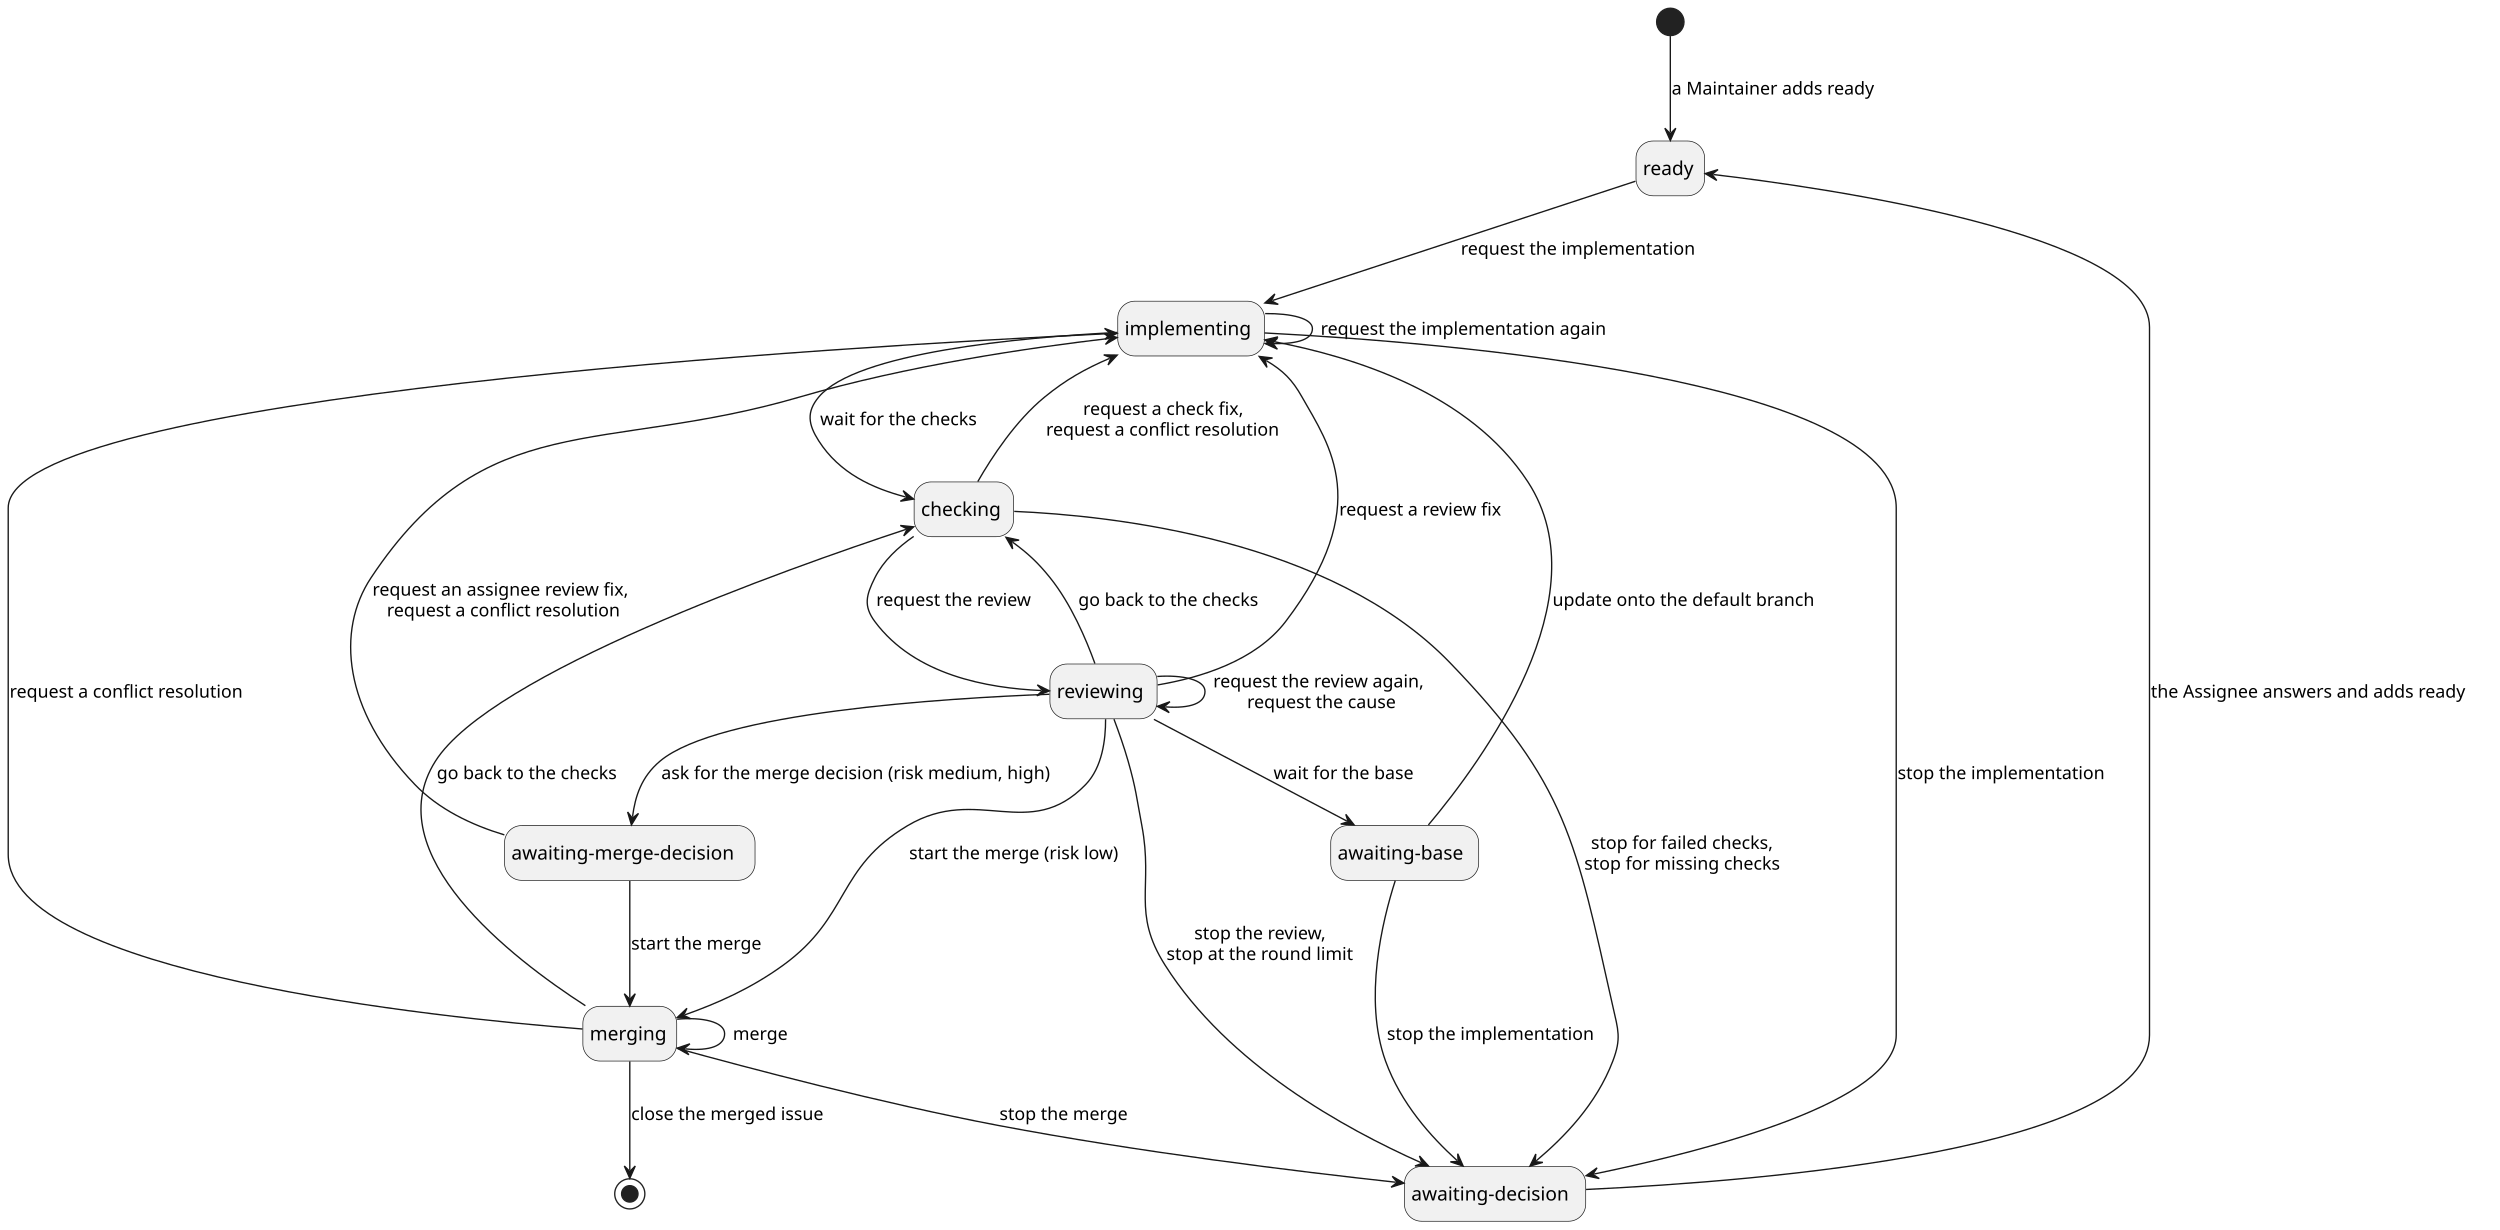
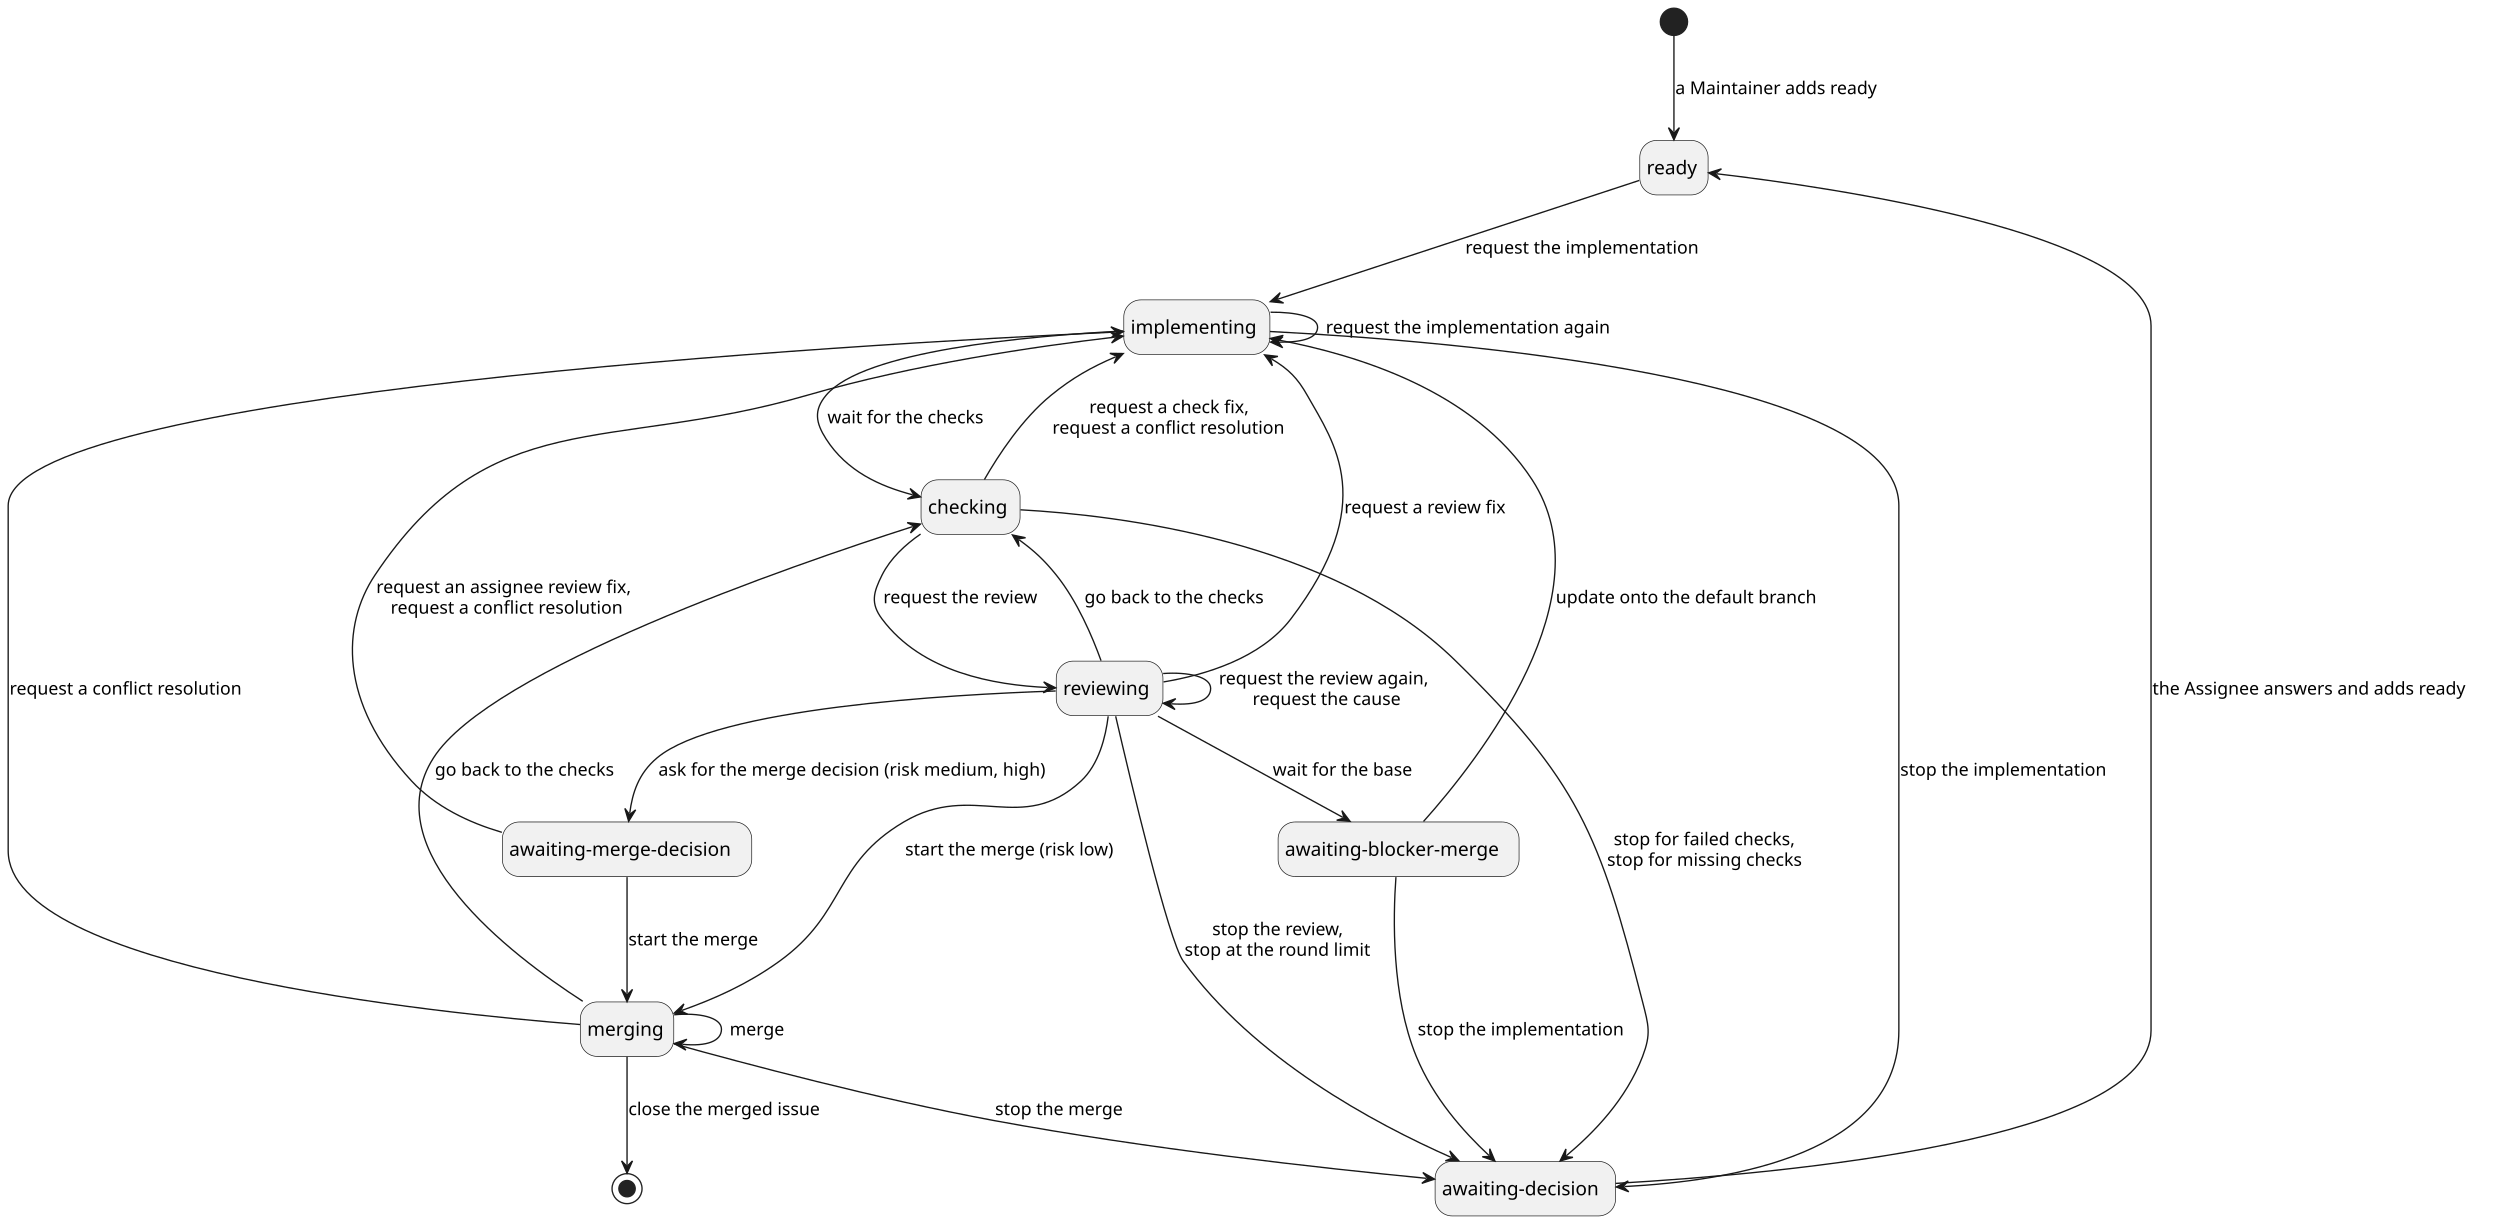
- <svg xmlns="http://www.w3.org/2000/svg" contentStyleType="text/css" data-diagram-type="STATE" height="898px" preserveAspectRatio="none" style="width:1826px;height:898px;background:#FFFFFF;" version="1.1" viewBox="0 0 1826 898" width="1826px" zoomAndPan="magnify">
+ <svg xmlns="http://www.w3.org/2000/svg" contentStyleType="text/css" data-diagram-type="STATE" height="898px" preserveAspectRatio="none" style="width:1834px;height:898px;background:#FFFFFF;" version="1.1" viewBox="0 0 1834 898" width="1834px" zoomAndPan="magnify">
  <defs />
  <g>
-     <rect fill="#F1F1F1" height="40" rx="12.5" ry="12.5" style="stroke:#181818;stroke-width:0.5;" width="50.12" x="1194.94" y="103" />
-     <text fill="#000000" font-family="sans-serif" font-size="14" lengthAdjust="spacing" textLength="40.12" x="1199.94" y="127.847">ready</text>
-     <rect fill="#F1F1F1" height="40" rx="12.5" ry="12.5" style="stroke:#181818;stroke-width:0.5;" width="107.18" x="816.41" y="220" />
-     <text fill="#000000" font-family="sans-serif" font-size="14" lengthAdjust="spacing" textLength="97.18" x="821.41" y="244.847">implementing</text>
-     <rect fill="#F1F1F1" height="40" rx="12.5" ry="12.5" style="stroke:#181818;stroke-width:0.5;" width="72.638" x="667.68" y="352" />
-     <text fill="#000000" font-family="sans-serif" font-size="14" lengthAdjust="spacing" textLength="62.638" x="672.68" y="376.847">checking</text>
-     <rect fill="#F1F1F1" height="40" rx="12.5" ry="12.5" style="stroke:#181818;stroke-width:0.5;" width="78.257" x="766.87" y="485" />
-     <text fill="#000000" font-family="sans-serif" font-size="14" lengthAdjust="spacing" textLength="68.257" x="771.87" y="509.847">reviewing</text>
+     <rect fill="#F1F1F1" height="40" rx="12.5" ry="12.5" style="stroke:#181818;stroke-width:0.5;" width="50.12" x="1202.94" y="103" />
+     <text fill="#000000" font-family="sans-serif" font-size="14" lengthAdjust="spacing" textLength="40.12" x="1207.94" y="127.847">ready</text>
+     <rect fill="#F1F1F1" height="40" rx="12.5" ry="12.5" style="stroke:#181818;stroke-width:0.5;" width="107.18" x="824.41" y="220" />
+     <text fill="#000000" font-family="sans-serif" font-size="14" lengthAdjust="spacing" textLength="97.18" x="829.41" y="244.847">implementing</text>
+     <rect fill="#F1F1F1" height="40" rx="12.5" ry="12.5" style="stroke:#181818;stroke-width:0.5;" width="72.638" x="675.68" y="352" />
+     <text fill="#000000" font-family="sans-serif" font-size="14" lengthAdjust="spacing" textLength="62.638" x="680.68" y="376.847">checking</text>
+     <rect fill="#F1F1F1" height="40" rx="12.5" ry="12.5" style="stroke:#181818;stroke-width:0.5;" width="78.257" x="774.87" y="485" />
+     <text fill="#000000" font-family="sans-serif" font-size="14" lengthAdjust="spacing" textLength="68.257" x="779.87" y="509.847">reviewing</text>
    <rect fill="#F1F1F1" height="40" rx="12.5" ry="12.5" style="stroke:#181818;stroke-width:0.5;" width="182.956" x="368.52" y="603" />
    <text fill="#000000" font-family="sans-serif" font-size="14" lengthAdjust="spacing" textLength="172.956" x="373.52" y="627.847">awaiting-merge-decision</text>
-     <rect fill="#F1F1F1" height="40" rx="12.5" ry="12.5" style="stroke:#181818;stroke-width:0.5;" width="108.061" x="971.97" y="603" />
-     <text fill="#000000" font-family="sans-serif" font-size="14" lengthAdjust="spacing" textLength="98.061" x="976.97" y="627.847">awaiting-base</text>
+     <rect fill="#F1F1F1" height="40" rx="12.5" ry="12.5" style="stroke:#181818;stroke-width:0.5;" width="176.763" x="937.62" y="603" />
+     <text fill="#000000" font-family="sans-serif" font-size="14" lengthAdjust="spacing" textLength="166.763" x="942.62" y="627.847">awaiting-blocker-merge</text>
    <rect fill="#F1F1F1" height="40" rx="12.5" ry="12.5" style="stroke:#181818;stroke-width:0.5;" width="68.543" x="425.73" y="735" />
    <text fill="#000000" font-family="sans-serif" font-size="14" lengthAdjust="spacing" textLength="58.543" x="430.73" y="759.847">merging</text>
-     <rect fill="#F1F1F1" height="40" rx="12.5" ry="12.5" style="stroke:#181818;stroke-width:0.5;" width="132.398" x="1025.8" y="852" />
-     <text fill="#000000" font-family="sans-serif" font-size="14" lengthAdjust="spacing" textLength="122.397" x="1030.8" y="876.847">awaiting-decision</text>
-     <ellipse cx="1220" cy="16" fill="#222222" rx="10" ry="10" style="stroke:#222222;stroke-width:1;" />
+     <rect fill="#F1F1F1" height="40" rx="12.5" ry="12.5" style="stroke:#181818;stroke-width:0.5;" width="132.398" x="1052.8" y="852" />
+     <text fill="#000000" font-family="sans-serif" font-size="14" lengthAdjust="spacing" textLength="122.397" x="1057.8" y="876.847">awaiting-decision</text>
+     <ellipse cx="1228" cy="16" fill="#222222" rx="10" ry="10" style="stroke:#222222;stroke-width:1;" />
    <ellipse cx="460" cy="872" fill="none" rx="11" ry="11" style="stroke:#222222;stroke-width:1;" />
    <ellipse cx="460" cy="872" fill="#222222" rx="6" ry="6" style="stroke:#222222;stroke-width:1;" />
    <g class="link" data-entity-1=".start." data-entity-2="Ready" data-source-line="18" data-uid="lnk3" id="link_.start._Ready">
-       <path d="M1220,26.32 C1220,43.38 1220,73.98 1220,96.64" fill="none" id="*start*-to-Ready" style="stroke:#181818;stroke-width:1;" />
-       <polygon fill="#181818" points="1220,102.64,1224,93.64,1220,97.64,1216,93.64,1220,102.64" style="stroke:#181818;stroke-width:1;" />
-       <text fill="#000000" font-family="sans-serif" font-size="13" lengthAdjust="spacing" textLength="158.152" x="1221" y="69.067">a Maintainer adds ready</text>
+       <path d="M1228,26.32 C1228,43.38 1228,73.98 1228,96.64" fill="none" id="*start*-to-Ready" style="stroke:#181818;stroke-width:1;" />
+       <polygon fill="#181818" points="1228,102.64,1232,93.64,1228,97.64,1224,93.64,1228,102.64" style="stroke:#181818;stroke-width:1;" />
+       <text fill="#000000" font-family="sans-serif" font-size="13" lengthAdjust="spacing" textLength="158.152" x="1229" y="69.067">a Maintainer adds ready</text>
    </g>
    <g class="link" data-entity-1="Ready" data-entity-2="Implementing" data-source-line="19" data-uid="lnk4" id="link_Ready_Implementing">
-       <path d="M1194.55,132.36 C1137.92,150.97 1006.17,194.257 929.55,219.427" fill="none" id="Ready-to-Implementing" style="stroke:#181818;stroke-width:1;" />
-       <polygon fill="#181818" points="923.85,221.3,933.649,222.291,928.6,219.739,931.152,214.691,923.85,221.3" style="stroke:#181818;stroke-width:1;" />
-       <text fill="#000000" font-family="sans-serif" font-size="13" lengthAdjust="spacing" textLength="182.305" x="1066.96" y="186.067">request the implementation</text>
+       <path d="M1202.55,132.36 C1145.92,150.97 1014.17,194.257 937.55,219.427" fill="none" id="Ready-to-Implementing" style="stroke:#181818;stroke-width:1;" />
+       <polygon fill="#181818" points="931.85,221.3,941.649,222.291,936.6,219.739,939.152,214.691,931.85,221.3" style="stroke:#181818;stroke-width:1;" />
+       <text fill="#000000" font-family="sans-serif" font-size="13" lengthAdjust="spacing" textLength="182.305" x="1074.96" y="186.067">request the implementation</text>
    </g>
    <g class="link" data-entity-1="Implementing" data-entity-2="Implementing" data-source-line="20" data-uid="lnk5" id="link_Implementing_Implementing">
-       <path d="M924.07,229.04 C943.12,228.86 958.59,232.52 958.59,240 C958.59,247.48 949.12,251.197 930.07,251.017" fill="none" id="Implementing-to-Implementing" style="stroke:#181818;stroke-width:1;" />
-       <polygon fill="#181818" points="924.07,250.96,933.032,255.045,929.07,251.007,933.107,247.045,924.07,250.96" style="stroke:#181818;stroke-width:1;" />
-       <text fill="#000000" font-family="sans-serif" font-size="13" lengthAdjust="spacing" textLength="222.473" x="964.59" y="244.567">request the implementation again</text>
+       <path d="M932.07,229.04 C951.12,228.86 966.59,232.52 966.59,240 C966.59,247.48 957.12,251.197 938.07,251.017" fill="none" id="Implementing-to-Implementing" style="stroke:#181818;stroke-width:1;" />
+       <polygon fill="#181818" points="932.07,250.96,941.032,255.045,937.07,251.007,941.107,247.045,932.07,250.96" style="stroke:#181818;stroke-width:1;" />
+       <text fill="#000000" font-family="sans-serif" font-size="13" lengthAdjust="spacing" textLength="222.473" x="972.59" y="244.567">request the implementation again</text>
    </g>
    <g class="link" data-entity-1="Implementing" data-entity-2="Checking" data-source-line="21" data-uid="lnk6" id="link_Implementing_Checking">
-       <path d="M816.06,242.81 C744.84,246.47 625.24,257.42 598,290 C588.88,300.91 590.34,310.02 598,322 C613.18,345.74 637.328,356.62 661.528,363" fill="none" id="Implementing-to-Checking" style="stroke:#181818;stroke-width:1;" />
-       <polygon fill="#181818" points="667.33,364.53,659.647,358.368,662.495,363.255,657.608,366.103,667.33,364.53" style="stroke:#181818;stroke-width:1;" />
-       <text fill="#000000" font-family="sans-serif" font-size="13" lengthAdjust="spacing" textLength="123.748" x="599" y="310.567">wait for the checks</text>
+       <path d="M824.06,242.81 C752.84,246.47 633.24,257.42 606,290 C596.88,300.91 598.34,310.02 606,322 C621.18,345.74 645.328,356.62 669.528,363" fill="none" id="Implementing-to-Checking" style="stroke:#181818;stroke-width:1;" />
+       <polygon fill="#181818" points="675.33,364.53,667.647,358.368,670.495,363.255,665.608,366.103,675.33,364.53" style="stroke:#181818;stroke-width:1;" />
+       <text fill="#000000" font-family="sans-serif" font-size="13" lengthAdjust="spacing" textLength="123.748" x="607" y="310.567">wait for the checks</text>
    </g>
    <g class="link" data-entity-1="Checking" data-entity-2="Implementing" data-source-line="23" data-uid="lnk8" id="link_Checking_Implementing">
-       <path d="M714.16,351.78 C724.45,333.84 741.85,307.29 763,290 C778.58,277.26 792.495,269.434 810.505,261.714" fill="none" id="Checking-to-Implementing" style="stroke:#181818;stroke-width:1;" />
-       <polygon fill="#181818" points="816.02,259.35,806.172,259.219,811.424,261.32,809.324,266.572,816.02,259.35" style="stroke:#181818;stroke-width:1;" />
-       <text fill="#000000" font-family="sans-serif" font-size="13" lengthAdjust="spacing" textLength="128.14" x="791.066" y="303.067">request a check fix,</text>
-       <text fill="#000000" font-family="sans-serif" font-size="13" lengthAdjust="spacing" textLength="182.273" x="764" y="318.2">request a conflict resolution</text>
+       <path d="M722.16,351.78 C732.45,333.84 749.85,307.29 771,290 C786.58,277.26 800.495,269.434 818.505,261.714" fill="none" id="Checking-to-Implementing" style="stroke:#181818;stroke-width:1;" />
+       <polygon fill="#181818" points="824.02,259.35,814.172,259.219,819.424,261.32,817.324,266.572,824.02,259.35" style="stroke:#181818;stroke-width:1;" />
+       <text fill="#000000" font-family="sans-serif" font-size="13" lengthAdjust="spacing" textLength="128.14" x="799.066" y="303.067">request a check fix,</text>
+       <text fill="#000000" font-family="sans-serif" font-size="13" lengthAdjust="spacing" textLength="182.273" x="772" y="318.2">request a conflict resolution</text>
    </g>
    <g class="link" data-entity-1="Implementing" data-entity-2="Decision" data-source-line="22" data-uid="lnk7" id="link_Implementing_Decision">
-       <path d="M923.66,243.19 C1055.56,250.04 1385,276.6 1385,371 C1385,371 1385,371 1385,756 C1385,804.36 1250.805,839.603 1164.365,857.503" fill="none" id="Implementing-to-Decision" style="stroke:#181818;stroke-width:1;" />
-       <polygon fill="#181818" points="1158.49,858.72,1168.114,860.812,1163.386,857.706,1166.492,852.978,1158.49,858.72" style="stroke:#181818;stroke-width:1;" />
-       <text fill="#000000" font-family="sans-serif" font-size="13" lengthAdjust="spacing" textLength="160.678" x="1386" y="569.067">stop the implementation</text>
+       <path d="M931.66,243.19 C1063.56,250.04 1393,276.6 1393,371 C1393,371 1393,371 1393,756 C1393,845.64 1272.772,866.26 1191.672,870.46" fill="none" id="Implementing-to-Decision" style="stroke:#181818;stroke-width:1;" />
+       <polygon fill="#181818" points="1185.68,870.77,1194.875,874.299,1190.673,870.511,1194.461,866.31,1185.68,870.77" style="stroke:#181818;stroke-width:1;" />
+       <text fill="#000000" font-family="sans-serif" font-size="13" lengthAdjust="spacing" textLength="160.678" x="1394" y="569.067">stop the implementation</text>
    </g>
    <g class="link" data-entity-1="Checking" data-entity-2="Decision" data-source-line="24" data-uid="lnk9" id="link_Checking_Decision">
-       <path d="M740.79,373.52 C812.55,376.58 971.83,393.8 1059,484 C1144.79,572.78 1150.89,614.55 1178,735 C1181.9,752.34 1184.35,758.39 1178,775 C1165.93,806.56 1142.772,830.428 1122.032,847.869" fill="none" id="Checking-to-Decision" style="stroke:#181818;stroke-width:1;" />
-       <polygon fill="#181818" points="1117.44,851.73,1126.903,848.999,1121.267,848.512,1121.754,842.876,1117.44,851.73" style="stroke:#181818;stroke-width:1;" />
-       <text fill="#000000" font-family="sans-serif" font-size="13" lengthAdjust="spacing" textLength="143.33" x="1162.028" y="620.067">stop for failed checks,</text>
-       <text fill="#000000" font-family="sans-serif" font-size="13" lengthAdjust="spacing" textLength="153.106" x="1157.14" y="635.2">stop for missing checks</text>
+       <path d="M748.59,373.99 C819.67,377.9 977.28,396.57 1067,484 C1158.17,572.85 1173.34,611.7 1205,735 C1209.42,752.22 1211.35,758.39 1205,775 C1192.93,806.56 1169.772,830.428 1149.032,847.869" fill="none" id="Checking-to-Decision" style="stroke:#181818;stroke-width:1;" />
+       <polygon fill="#181818" points="1144.44,851.73,1153.903,848.999,1148.267,848.512,1148.754,842.876,1144.44,851.73" style="stroke:#181818;stroke-width:1;" />
+       <text fill="#000000" font-family="sans-serif" font-size="13" lengthAdjust="spacing" textLength="143.33" x="1183.818" y="620.067">stop for failed checks,</text>
+       <text fill="#000000" font-family="sans-serif" font-size="13" lengthAdjust="spacing" textLength="153.106" x="1178.93" y="635.2">stop for missing checks</text>
    </g>
    <g class="link" data-entity-1="Checking" data-entity-2="Reviewing" data-source-line="25" data-uid="lnk10" id="link_Checking_Reviewing">
-       <path d="M667.34,391.79 C656.15,399.52 645.18,409.61 639,422 C632.66,434.73 630.51,442.59 639,454 C668.19,493.21 721.016,502.57 760.466,504.35" fill="none" id="Checking-to-Reviewing" style="stroke:#181818;stroke-width:1;" />
-       <polygon fill="#181818" points="766.46,504.62,757.649,500.218,761.465,504.395,757.289,508.21,766.46,504.62" style="stroke:#181818;stroke-width:1;" />
-       <text fill="#000000" font-family="sans-serif" font-size="13" lengthAdjust="spacing" textLength="122.58" x="640" y="442.567">request the review</text>
+       <path d="M675.34,391.79 C664.15,399.52 653.18,409.61 647,422 C640.66,434.73 638.51,442.59 647,454 C676.19,493.21 729.016,502.57 768.466,504.35" fill="none" id="Checking-to-Reviewing" style="stroke:#181818;stroke-width:1;" />
+       <polygon fill="#181818" points="774.46,504.62,765.649,500.218,769.465,504.395,765.289,508.21,774.46,504.62" style="stroke:#181818;stroke-width:1;" />
+       <text fill="#000000" font-family="sans-serif" font-size="13" lengthAdjust="spacing" textLength="122.58" x="648" y="442.567">request the review</text>
    </g>
    <g class="link" data-entity-1="Reviewing" data-entity-2="Checking" data-source-line="28" data-uid="lnk13" id="link_Reviewing_Checking">
-       <path d="M799.73,484.67 C793.37,467.09 782.3,441.05 767,422 C757.97,410.77 750.729,404.104 739.559,395.964" fill="none" id="Reviewing-to-Checking" style="stroke:#181818;stroke-width:1;" />
-       <polygon fill="#181818" points="734.71,392.43,739.628,400.963,738.751,395.375,744.339,394.498,734.71,392.43" style="stroke:#181818;stroke-width:1;" />
-       <text fill="#000000" font-family="sans-serif" font-size="13" lengthAdjust="spacing" textLength="142.848" x="787.57" y="442.567">go back to the checks</text>
+       <path d="M807.73,484.67 C801.37,467.09 790.3,441.05 775,422 C765.97,410.77 758.729,404.104 747.559,395.964" fill="none" id="Reviewing-to-Checking" style="stroke:#181818;stroke-width:1;" />
+       <polygon fill="#181818" points="742.71,392.43,747.628,400.963,746.751,395.375,752.339,394.498,742.71,392.43" style="stroke:#181818;stroke-width:1;" />
+       <text fill="#000000" font-family="sans-serif" font-size="13" lengthAdjust="spacing" textLength="142.848" x="795.57" y="442.567">go back to the checks</text>
    </g>
    <g class="link" data-entity-1="Reviewing" data-entity-2="Reviewing" data-source-line="26" data-uid="lnk11" id="link_Reviewing_Reviewing">
-       <path d="M845.28,494.09 C863.83,492.82 880.13,496.46 880.13,505 C880.13,513.54 869.816,517.59 851.266,516.32" fill="none" id="Reviewing-to-Reviewing" style="stroke:#181818;stroke-width:1;" />
-       <polygon fill="#181818" points="845.28,515.91,853.986,520.515,850.268,516.251,854.532,512.534,845.28,515.91" style="stroke:#181818;stroke-width:1;" />
-       <text fill="#000000" font-family="sans-serif" font-size="13" lengthAdjust="spacing" textLength="166.88" x="886.13" y="502.067">request the review again,</text>
-       <text fill="#000000" font-family="sans-serif" font-size="13" lengthAdjust="spacing" textLength="117.425" x="910.857" y="517.2">request the cause</text>
+       <path d="M853.28,494.09 C871.83,492.82 888.13,496.46 888.13,505 C888.13,513.54 877.816,517.59 859.266,516.32" fill="none" id="Reviewing-to-Reviewing" style="stroke:#181818;stroke-width:1;" />
+       <polygon fill="#181818" points="853.28,515.91,861.986,520.515,858.268,516.251,862.532,512.534,853.28,515.91" style="stroke:#181818;stroke-width:1;" />
+       <text fill="#000000" font-family="sans-serif" font-size="13" lengthAdjust="spacing" textLength="166.88" x="894.13" y="502.067">request the review again,</text>
+       <text fill="#000000" font-family="sans-serif" font-size="13" lengthAdjust="spacing" textLength="117.425" x="918.857" y="517.2">request the cause</text>
    </g>
    <g class="link" data-entity-1="Reviewing" data-entity-2="Implementing" data-source-line="27" data-uid="lnk12" id="link_Reviewing_Implementing">
-       <path d="M845.54,500.27 C876.16,495.13 916.95,482.95 939,454 C1003.76,368.97 970.81,325.14 951,290 C943.9,277.4 937.275,270.723 924.855,263.383" fill="none" id="Reviewing-to-Implementing" style="stroke:#181818;stroke-width:1;" />
-       <polygon fill="#181818" points="919.69,260.33,925.403,268.353,923.995,262.874,929.473,261.465,919.69,260.33" style="stroke:#181818;stroke-width:1;" />
-       <text fill="#000000" font-family="sans-serif" font-size="13" lengthAdjust="spacing" textLength="129.226" x="978.18" y="376.567">request a review fix</text>
+       <path d="M853.54,500.27 C884.16,495.13 924.95,482.95 947,454 C1011.76,368.97 978.81,325.14 959,290 C951.9,277.4 945.275,270.723 932.855,263.383" fill="none" id="Reviewing-to-Implementing" style="stroke:#181818;stroke-width:1;" />
+       <polygon fill="#181818" points="927.69,260.33,933.403,268.353,931.995,262.874,937.473,261.465,927.69,260.33" style="stroke:#181818;stroke-width:1;" />
+       <text fill="#000000" font-family="sans-serif" font-size="13" lengthAdjust="spacing" textLength="129.226" x="986.18" y="376.567">request a review fix</text>
    </g>
    <g class="link" data-entity-1="Reviewing" data-entity-2="Decision" data-source-line="29" data-uid="lnk14" id="link_Reviewing_Decision">
-       <path d="M813.63,525.27 C817.1,534.48 821.07,545.71 824,556 C829.85,576.54 830.02,582.02 834,603 C842.56,648.15 826.39,666.19 851,705 C896.99,777.51 981.811,824.186 1037.871,849.196" fill="none" id="Reviewing-to-Decision" style="stroke:#181818;stroke-width:1;" />
-       <polygon fill="#181818" points="1043.35,851.64,1036.761,844.32,1038.784,849.603,1033.501,851.626,1043.35,851.64" style="stroke:#181818;stroke-width:1;" />
-       <text fill="#000000" font-family="sans-serif" font-size="13" lengthAdjust="spacing" textLength="105.085" x="872.271" y="686.067">stop the review,</text>
-       <text fill="#000000" font-family="sans-serif" font-size="13" lengthAdjust="spacing" textLength="145.628" x="852" y="701.2">stop at the round limit</text>
+       <path d="M818.46,525.46 C829.37,572.62 857.31,690.2 868,705 C919.86,776.78 1007.593,823.853 1064.673,849.103" fill="none" id="Reviewing-to-Decision" style="stroke:#181818;stroke-width:1;" />
+       <polygon fill="#181818" points="1070.16,851.53,1063.547,844.231,1065.587,849.507,1060.311,851.547,1070.16,851.53" style="stroke:#181818;stroke-width:1;" />
+       <text fill="#000000" font-family="sans-serif" font-size="13" lengthAdjust="spacing" textLength="105.085" x="889.271" y="686.067">stop the review,</text>
+       <text fill="#000000" font-family="sans-serif" font-size="13" lengthAdjust="spacing" textLength="145.628" x="869" y="701.2">stop at the round limit</text>
    </g>
    <g class="link" data-entity-1="Reviewing" data-entity-2="Merging" data-source-line="30" data-uid="lnk15" id="link_Reviewing_Merging">
-       <path d="M807.52,525.28 C807.59,540.24 805.1,560.47 793,573 C751.81,615.66 714.02,572.79 663,603 C610.72,633.95 621.18,669.34 572,705 C548.37,722.13 523.476,732.996 500.246,741.226" fill="none" id="Reviewing-to-Merging" style="stroke:#181818;stroke-width:1;" />
+       <path d="M812.97,525.47 C811.12,540.54 806.15,560.83 793,573 C749.49,613.29 714.02,572.79 663,603 C610.72,633.95 621.18,669.34 572,705 C548.37,722.13 523.476,732.996 500.246,741.226" fill="none" id="Reviewing-to-Merging" style="stroke:#181818;stroke-width:1;" />
      <polygon fill="#181818" points="494.59,743.23,504.409,743.995,499.303,741.56,501.738,736.454,494.59,743.23" style="stroke:#181818;stroke-width:1;" />
      <text fill="#000000" font-family="sans-serif" font-size="13" lengthAdjust="spacing" textLength="165.998" x="664" y="627.567">start the merge (risk low)</text>
    </g>
    <g class="link" data-entity-1="Reviewing" data-entity-2="MergeDecision" data-source-line="31" data-uid="lnk16" id="link_Reviewing_MergeDecision">
-       <path d="M766.51,507.08 C689.77,509.96 524.35,520.25 482,556 C468.43,567.45 463.983,581.563 461.983,596.573" fill="none" id="Reviewing-to-MergeDecision" style="stroke:#181818;stroke-width:1;" />
-       <polygon fill="#181818" points="461.19,602.52,466.344,594.127,461.85,597.564,458.414,593.071,461.19,602.52" style="stroke:#181818;stroke-width:1;" />
+       <path d="M774.44,506.91 C696.23,509.51 525.61,519.33 482,556 C468.41,567.43 463.958,581.542 461.968,596.562" fill="none" id="Reviewing-to-MergeDecision" style="stroke:#181818;stroke-width:1;" />
+       <polygon fill="#181818" points="461.18,602.51,466.327,594.113,461.837,597.553,458.397,593.063,461.18,602.51" style="stroke:#181818;stroke-width:1;" />
      <text fill="#000000" font-family="sans-serif" font-size="13" lengthAdjust="spacing" textLength="305.551" x="483" y="569.067">ask for the merge decision (risk medium, high)</text>
    </g>
    <g class="link" data-entity-1="Reviewing" data-entity-2="AwaitingBase" data-source-line="32" data-uid="lnk17" id="link_Reviewing_AwaitingBase">
-       <path d="M842.82,525.42 C883.43,546.83 943.093,578.281 983.753,599.721" fill="none" id="Reviewing-to-AwaitingBase" style="stroke:#181818;stroke-width:1;" />
-       <polygon fill="#181818" points="989.06,602.52,982.965,594.784,984.637,600.188,979.233,601.86,989.06,602.52" style="stroke:#181818;stroke-width:1;" />
-       <text fill="#000000" font-family="sans-serif" font-size="13" lengthAdjust="spacing" textLength="109.903" x="930.17" y="569.067">wait for the base</text>
+       <path d="M849.48,525.42 C888.62,546.83 945.957,578.2 985.136,599.64" fill="none" id="Reviewing-to-AwaitingBase" style="stroke:#181818;stroke-width:1;" />
+       <polygon fill="#181818" points="990.4,602.52,984.425,594.691,986.014,600.12,980.585,601.709,990.4,602.52" style="stroke:#181818;stroke-width:1;" />
+       <text fill="#000000" font-family="sans-serif" font-size="13" lengthAdjust="spacing" textLength="109.903" x="933.69" y="569.067">wait for the base</text>
    </g>
    <g class="link" data-entity-1="MergeDecision" data-entity-2="Merging" data-source-line="33" data-uid="lnk18" id="link_MergeDecision_Merging">
      <path d="M460,643.46 C460,668.11 460,704.32 460,728.83" fill="none" id="MergeDecision-to-Merging" style="stroke:#181818;stroke-width:1;" />
      <polygon fill="#181818" points="460,734.83,464,725.83,460,729.83,456,725.83,460,734.83" style="stroke:#181818;stroke-width:1;" />
      <text fill="#000000" font-family="sans-serif" font-size="13" lengthAdjust="spacing" textLength="102.134" x="461" y="693.567">start the merge</text>
    </g>
    <g class="link" data-entity-1="MergeDecision" data-entity-2="Implementing" data-source-line="34" data-uid="lnk19" id="link_MergeDecision_Implementing">
-       <path d="M368.39,609.8 C344.4,602.57 320.41,591.12 303,573 C250.82,518.7 245.41,460.56 271,422 C354.48,296.2 439.09,332.36 584,290 C663.06,266.89 751.831,254.006 809.971,247.216" fill="none" id="MergeDecision-to-Implementing" style="stroke:#181818;stroke-width:1;" />
-       <polygon fill="#181818" points="815.93,246.52,806.527,243.591,810.964,247.1,807.455,251.537,815.93,246.52" style="stroke:#181818;stroke-width:1;" />
-       <text fill="#000000" font-family="sans-serif" font-size="13" lengthAdjust="spacing" textLength="203.341" x="272" y="435.067">request an assignee review fix,</text>
-       <text fill="#000000" font-family="sans-serif" font-size="13" lengthAdjust="spacing" textLength="182.273" x="282.534" y="450.2">request a conflict resolution</text>
+       <path d="M368.17,610.6 C343.74,603.4 319.36,591.76 302,573 C248.42,515.09 250.68,458.47 275,422 C359.67,295.03 445.42,332.49 592,290 C671.11,267.07 759.871,254.142 817.991,247.292" fill="none" id="MergeDecision-to-Implementing" style="stroke:#181818;stroke-width:1;" />
+       <polygon fill="#181818" points="823.95,246.59,814.544,243.671,818.984,247.175,815.48,251.616,823.95,246.59" style="stroke:#181818;stroke-width:1;" />
+       <text fill="#000000" font-family="sans-serif" font-size="13" lengthAdjust="spacing" textLength="203.341" x="276" y="435.067">request an assignee review fix,</text>
+       <text fill="#000000" font-family="sans-serif" font-size="13" lengthAdjust="spacing" textLength="182.273" x="286.534" y="450.2">request a conflict resolution</text>
    </g>
    <g class="link" data-entity-1="AwaitingBase" data-entity-2="Implementing" data-source-line="35" data-uid="lnk20" id="link_AwaitingBase_Implementing">
-       <path d="M1043.3,602.54 C1082.51,555.99 1170.6,435.85 1116,352 C1073.5,286.72 988.345,260.539 929.725,249.409" fill="none" id="AwaitingBase-to-Implementing" style="stroke:#181818;stroke-width:1;" />
-       <polygon fill="#181818" points="923.83,248.29,931.926,253.899,928.742,249.223,933.418,246.039,923.83,248.29" style="stroke:#181818;stroke-width:1;" />
-       <text fill="#000000" font-family="sans-serif" font-size="13" lengthAdjust="spacing" textLength="203.842" x="1133.96" y="442.567">update onto the default branch</text>
+       <path d="M1044.27,602.64 C1085.71,556.31 1179.1,436.62 1124,352 C1081.5,286.72 996.345,260.539 937.725,249.409" fill="none" id="AwaitingBase-to-Implementing" style="stroke:#181818;stroke-width:1;" />
+       <polygon fill="#181818" points="931.83,248.29,939.926,253.899,936.742,249.223,941.418,246.039,931.83,248.29" style="stroke:#181818;stroke-width:1;" />
+       <text fill="#000000" font-family="sans-serif" font-size="13" lengthAdjust="spacing" textLength="203.842" x="1141.32" y="442.567">update onto the default branch</text>
    </g>
    <g class="link" data-entity-1="AwaitingBase" data-entity-2="Decision" data-source-line="36" data-uid="lnk21" id="link_AwaitingBase_Decision">
-       <path d="M1019.08,643.26 C1009.65,672.63 995.69,729.95 1012,775 C1023.23,806.01 1044.886,829.998 1064.246,847.648" fill="none" id="AwaitingBase-to-Decision" style="stroke:#181818;stroke-width:1;" />
-       <polygon fill="#181818" points="1068.68,851.69,1064.724,842.671,1064.985,848.321,1059.334,848.582,1068.68,851.69" style="stroke:#181818;stroke-width:1;" />
-       <text fill="#000000" font-family="sans-serif" font-size="13" lengthAdjust="spacing" textLength="160.678" x="1013" y="759.567">stop the implementation</text>
+       <path d="M1024.06,643.46 C1021.9,673.08 1020.78,730.71 1039,775 C1051.63,805.7 1073.366,829.883 1092.326,847.683" fill="none" id="AwaitingBase-to-Decision" style="stroke:#181818;stroke-width:1;" />
+       <polygon fill="#181818" points="1096.7,851.79,1092.876,842.714,1093.055,848.368,1087.401,848.546,1096.7,851.79" style="stroke:#181818;stroke-width:1;" />
+       <text fill="#000000" font-family="sans-serif" font-size="13" lengthAdjust="spacing" textLength="160.678" x="1040" y="759.567">stop the implementation</text>
    </g>
    <g class="link" data-entity-1="Merging" data-entity-2="Merging" data-source-line="37" data-uid="lnk22" id="link_Merging_Merging">
      <path d="M494.57,744.45 C512.78,742.74 529.27,746.26 529.27,755 C529.27,763.74 518.754,767.821 500.544,766.111" fill="none" id="Merging-to-Merging" style="stroke:#181818;stroke-width:1;" />
      <polygon fill="#181818" points="494.57,765.55,503.157,770.374,499.548,766.018,503.905,762.409,494.57,765.55" style="stroke:#181818;stroke-width:1;" />
      <text fill="#000000" font-family="sans-serif" font-size="13" lengthAdjust="spacing" textLength="42.256" x="535.27" y="759.567">merge</text>
    </g>
    <g class="link" data-entity-1="Merging" data-entity-2="Checking" data-source-line="38" data-uid="lnk23" id="link_Merging_Checking">
-       <path d="M427.56,734.57 C373.54,699.69 275.15,623.74 318,556 C358.39,492.15 573.303,415.894 661.673,386.664" fill="none" id="Merging-to-Checking" style="stroke:#181818;stroke-width:1;" />
-       <polygon fill="#181818" points="667.37,384.78,657.569,383.809,662.623,386.35,660.081,391.404,667.37,384.78" style="stroke:#181818;stroke-width:1;" />
+       <path d="M427.5,734.54 C373.41,699.6 274.88,623.57 318,556 C359.43,491.07 579.847,415.094 669.577,386.284" fill="none" id="Merging-to-Checking" style="stroke:#181818;stroke-width:1;" />
+       <polygon fill="#181818" points="675.29,384.45,665.498,383.393,670.529,385.978,667.944,391.01,675.29,384.45" style="stroke:#181818;stroke-width:1;" />
      <text fill="#000000" font-family="sans-serif" font-size="13" lengthAdjust="spacing" textLength="142.848" x="319" y="569.067">go back to the checks</text>
    </g>
    <g class="link" data-entity-1="Merging" data-entity-2="Implementing" data-source-line="39" data-uid="lnk24" id="link_Merging_Implementing">
-       <path d="M425.5,751.59 C319.56,743.25 6,711.21 6,624 C6,371 6,371 6,371 C6,288.71 620.807,252.809 809.957,243.689" fill="none" id="Merging-to-Implementing" style="stroke:#181818;stroke-width:1;" />
-       <polygon fill="#181818" points="815.95,243.4,806.768,239.838,810.956,243.641,807.153,247.829,815.95,243.4" style="stroke:#181818;stroke-width:1;" />
+       <path d="M425.5,751.59 C319.56,743.25 6,711.21 6,624 C6,371 6,371 6,371 C6,287.87 627.996,252.49 818.116,243.6" fill="none" id="Merging-to-Implementing" style="stroke:#181818;stroke-width:1;" />
+       <polygon fill="#181818" points="824.11,243.32,814.933,239.745,819.115,243.554,815.307,247.736,824.11,243.32" style="stroke:#181818;stroke-width:1;" />
      <text fill="#000000" font-family="sans-serif" font-size="13" lengthAdjust="spacing" textLength="182.273" x="7" y="509.567">request a conflict resolution</text>
    </g>
    <g class="link" data-entity-1="Merging" data-entity-2="Decision" data-source-line="40" data-uid="lnk25" id="link_Merging_Decision">
-       <path d="M494.56,765.73 C545.52,779.8 643.96,805.88 729,822 C831.78,841.49 946.396,855.507 1019.456,863.507" fill="none" id="Merging-to-Decision" style="stroke:#181818;stroke-width:1;" />
-       <polygon fill="#181818" points="1025.42,864.16,1016.909,859.204,1020.45,863.616,1016.038,867.157,1025.42,864.16" style="stroke:#181818;stroke-width:1;" />
+       <path d="M494.54,765.84 C545.47,780.03 643.89,806.27 729,822 C841.73,842.84 968.488,856.85 1046.418,864.42" fill="none" id="Merging-to-Decision" style="stroke:#181818;stroke-width:1;" />
+       <polygon fill="#181818" points="1052.39,865,1043.819,860.149,1047.413,864.517,1043.045,868.111,1052.39,865" style="stroke:#181818;stroke-width:1;" />
      <text fill="#000000" font-family="sans-serif" font-size="13" lengthAdjust="spacing" textLength="99.931" x="730" y="818.067">stop the merge</text>
    </g>
    <g class="link" data-entity-1="Merging" data-entity-2=".end." data-source-line="41" data-uid="lnk27" id="link_Merging_.end.">
      <path d="M460,775.25 C460,799.8 460,835.39 460,854.64" fill="none" id="Merging-to-*end*" style="stroke:#181818;stroke-width:1;" />
      <polygon fill="#181818" points="460,860.64,464,851.64,460,855.64,456,851.64,460,860.64" style="stroke:#181818;stroke-width:1;" />
      <text fill="#000000" font-family="sans-serif" font-size="13" lengthAdjust="spacing" textLength="151.119" x="461" y="818.067">close the merged issue</text>
    </g>
    <g class="link" data-entity-1="Decision" data-entity-2="Ready" data-source-line="42" data-uid="lnk28" id="link_Decision_Ready">
-       <path d="M1158.46,868.79 C1289.81,862.62 1570,839.65 1570,756 C1570,239 1570,239 1570,239 C1570,170.64 1331.949,136.961 1251.409,127.481" fill="none" id="Decision-to-Ready" style="stroke:#181818;stroke-width:1;" />
-       <polygon fill="#181818" points="1245.45,126.78,1253.921,131.805,1250.416,127.365,1254.856,123.859,1245.45,126.78" style="stroke:#181818;stroke-width:1;" />
-       <text fill="#000000" font-family="sans-serif" font-size="13" lengthAdjust="spacing" textLength="247.216" x="1571" y="509.567">the Assignee answers and adds ready</text>
+       <path d="M1185.25,868.14 C1312.36,860.83 1578,835.99 1578,756 C1578,239 1578,239 1578,239 C1578,170.64 1339.949,136.961 1259.409,127.481" fill="none" id="Decision-to-Ready" style="stroke:#181818;stroke-width:1;" />
+       <polygon fill="#181818" points="1253.45,126.78,1261.921,131.805,1258.416,127.365,1262.856,123.859,1253.45,126.78" style="stroke:#181818;stroke-width:1;" />
+       <text fill="#000000" font-family="sans-serif" font-size="13" lengthAdjust="spacing" textLength="247.216" x="1579" y="509.567">the Assignee answers and adds ready</text>
    </g>
  </g>
</svg>
